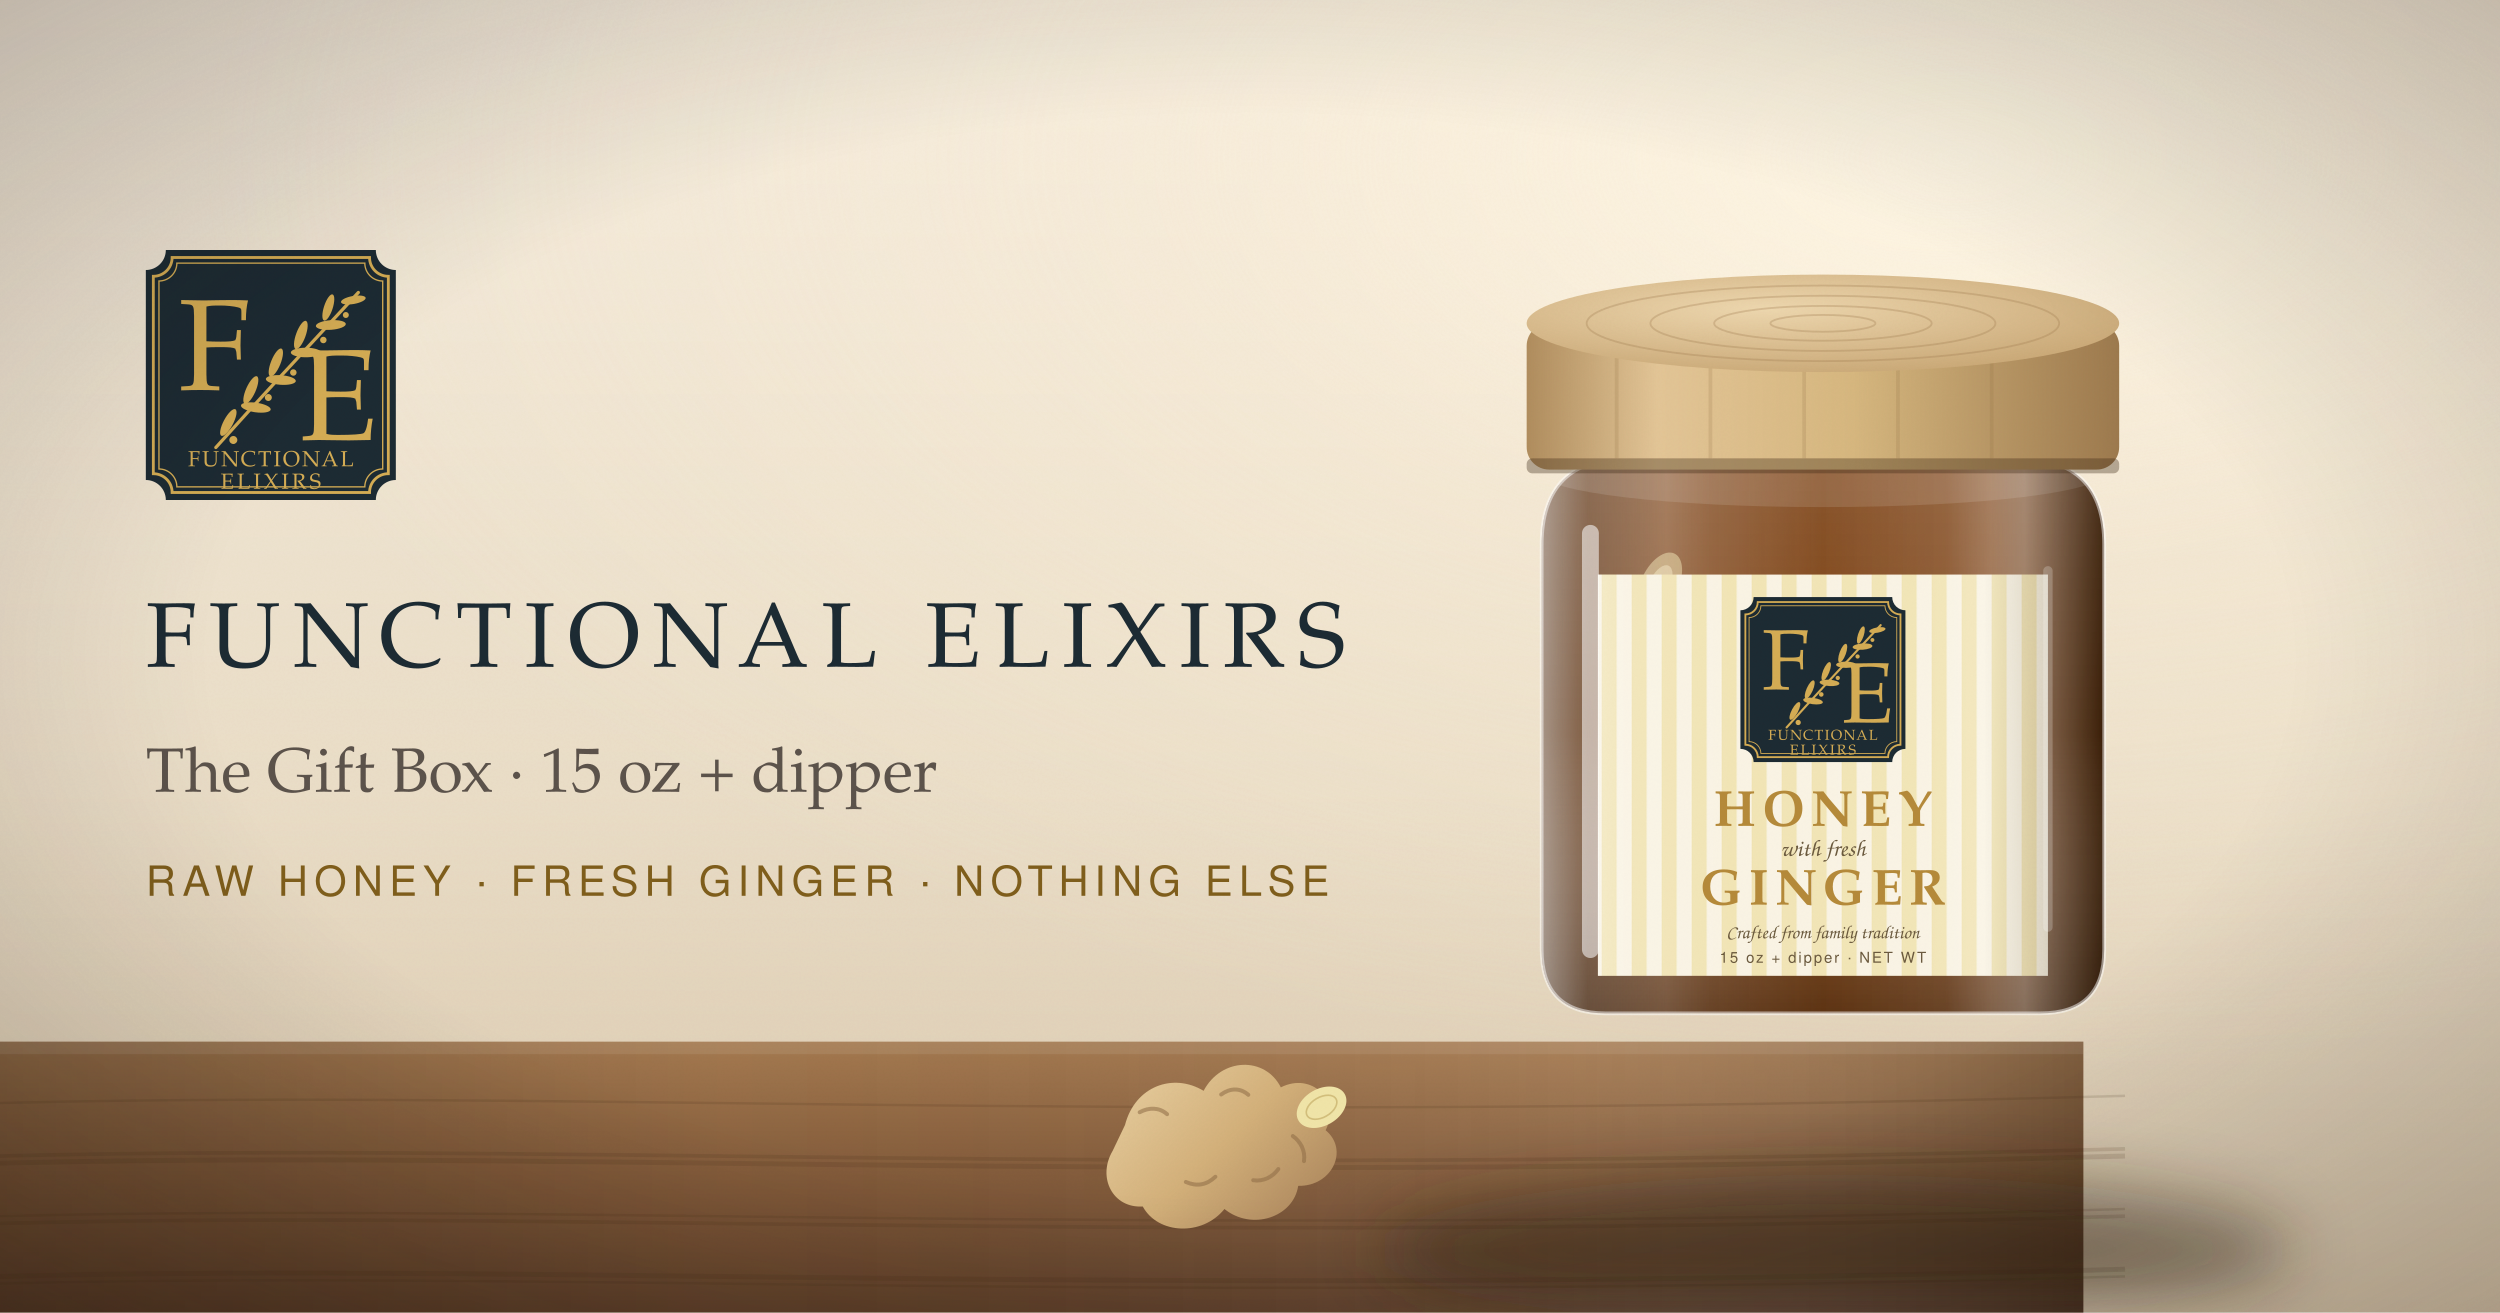
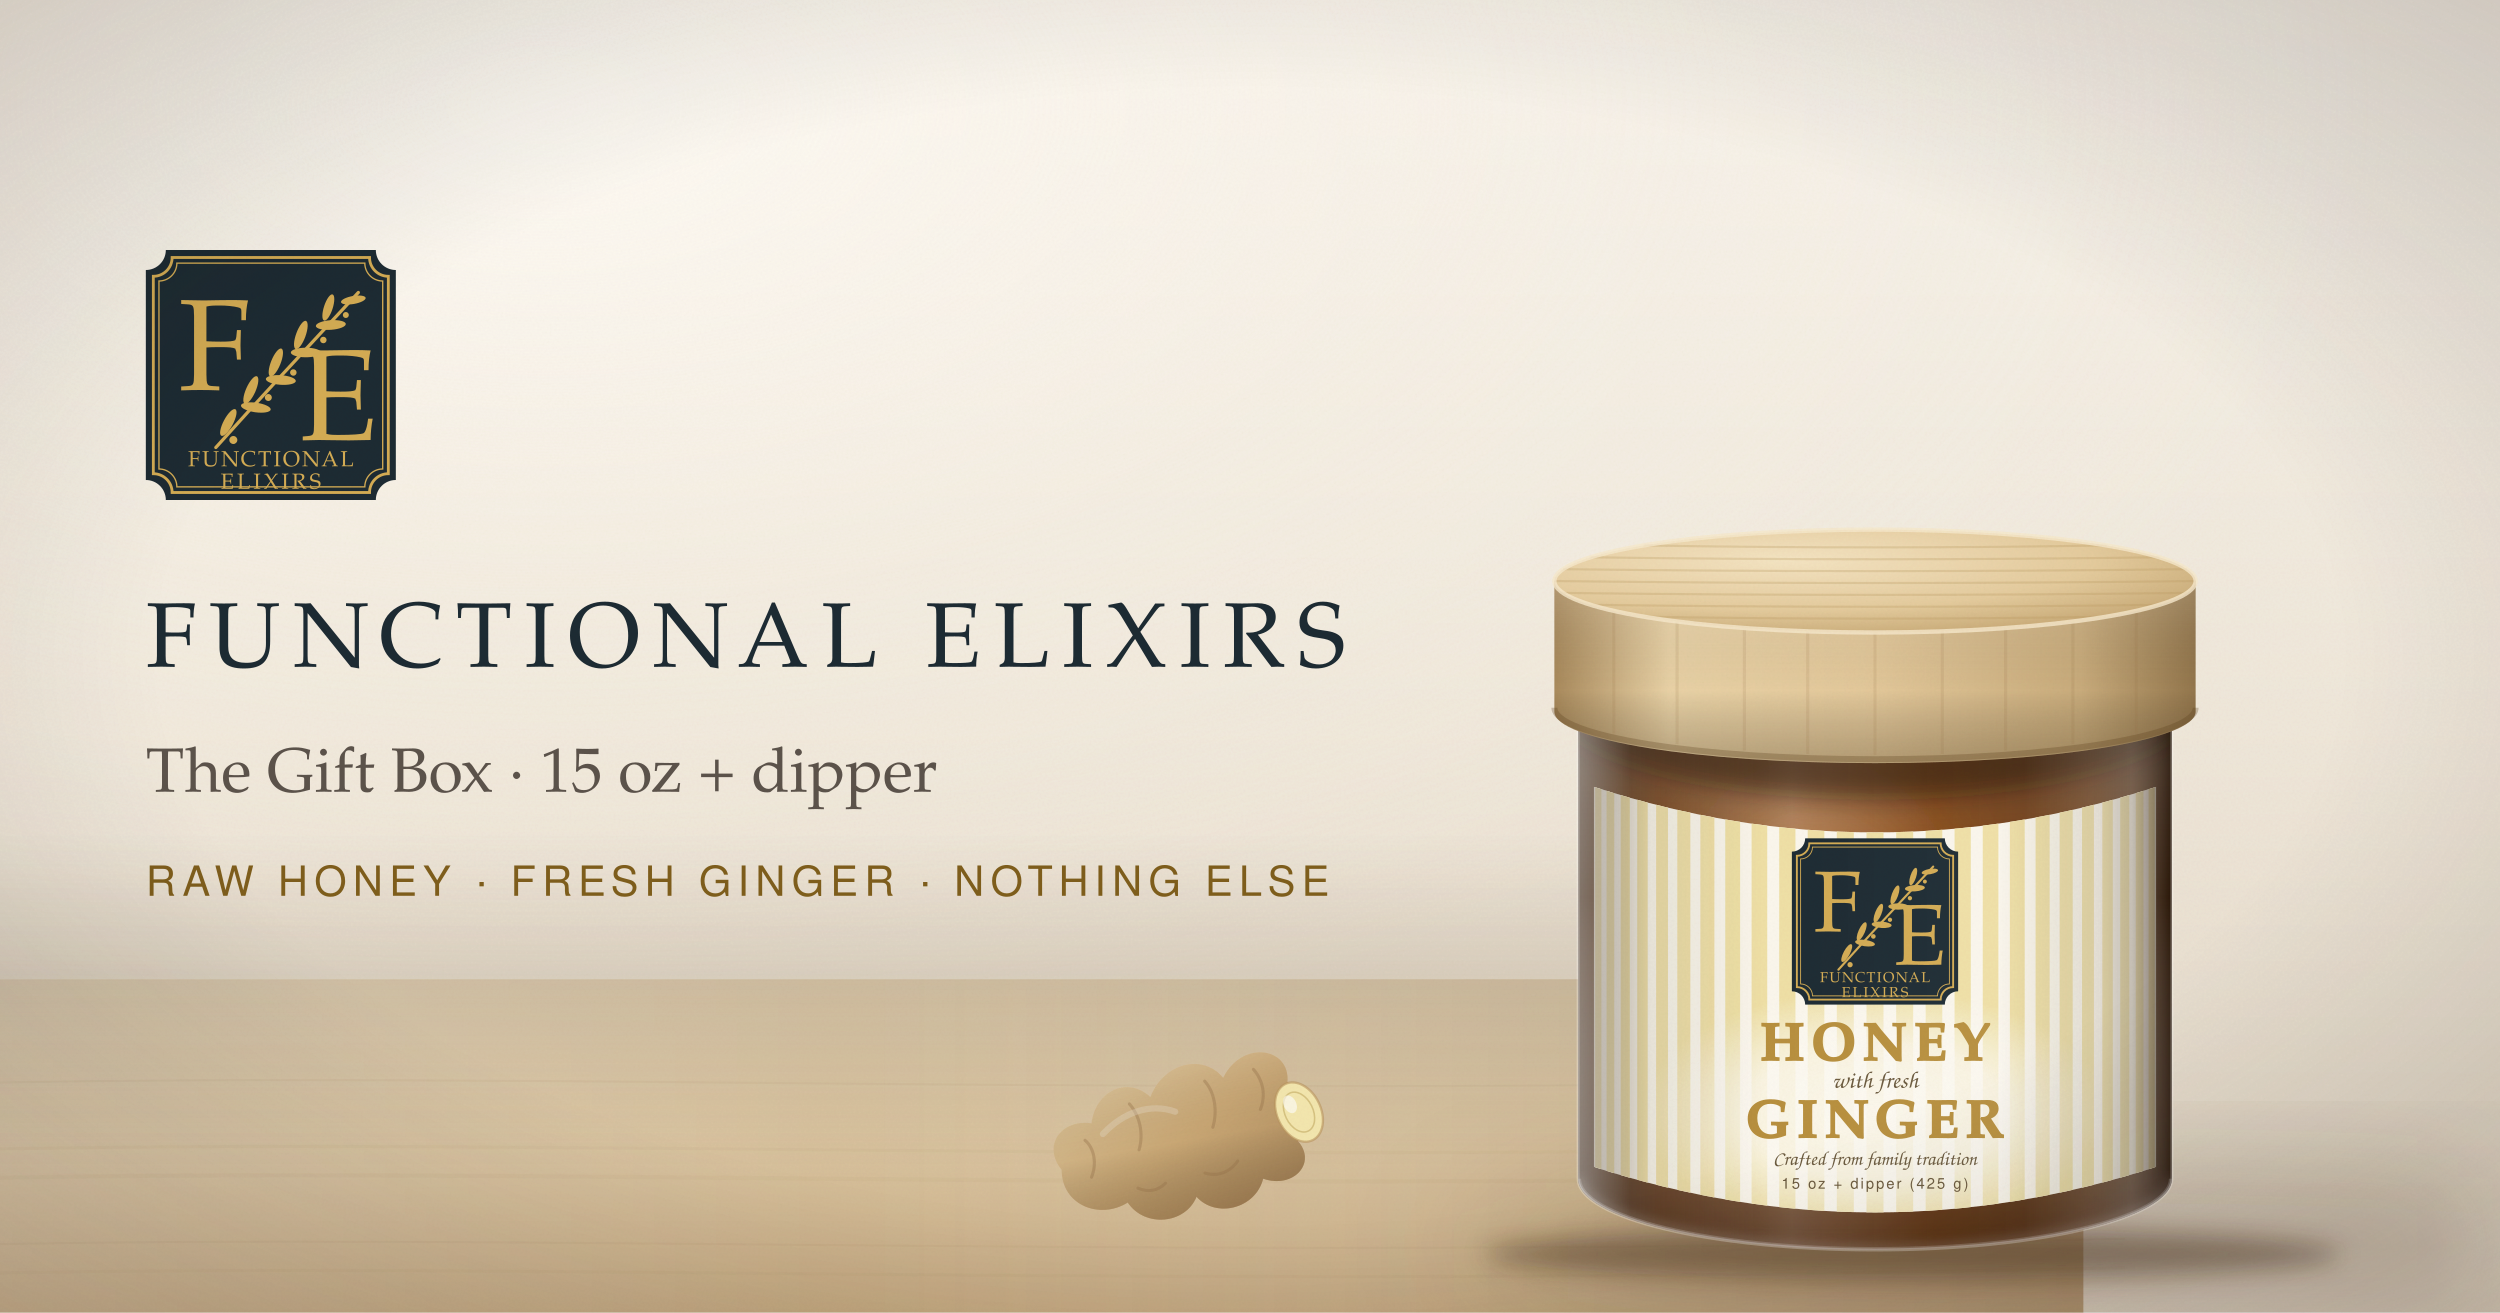
<svg xmlns="http://www.w3.org/2000/svg" viewBox="0 0 1200 630" width="1200" height="630">
  <defs>
    <linearGradient id="og-wall" x1="0" y1="0" x2="0" y2="1">
-       <stop offset="0" stop-color="#F5ECDD" />
-       <stop offset=".6" stop-color="#EADDC7" />
-       <stop offset="1" stop-color="#D8C7AC" />
-     </linearGradient>
-     <radialGradient id="og-window" cx=".78" cy=".12" r=".7">
-       <stop offset="0" stop-color="#FFF7E4" stop-opacity=".95" />
-       <stop offset=".45" stop-color="#FFF3DC" stop-opacity=".35" />
-       <stop offset="1" stop-color="#FFF3DC" stop-opacity="0" />
-     </radialGradient>
-     <linearGradient id="og-wood" x1="0" y1="0" x2="0" y2="1">
-       <stop offset="0" stop-color="#A57A50" />
-       <stop offset=".5" stop-color="#835B3A" />
-       <stop offset="1" stop-color="#5E3F29" />
-     </linearGradient>
-     <linearGradient id="og-woodx" x1="0" y1="0" x2="1" y2="0">
-       <stop offset="0" stop-color="#000" stop-opacity=".18" />
-       <stop offset=".35" stop-color="#000" stop-opacity="0" />
-       <stop offset=".75" stop-color="#fff" stop-opacity=".06" />
-       <stop offset="1" stop-color="#000" stop-opacity=".22" />
-     </linearGradient>
-     <linearGradient id="og-lid" x1="0" y1="0" x2="1" y2="0">
-       <stop offset="0" stop-color="#B08D5E" />
-       <stop offset=".22" stop-color="#E2C596" />
-       <stop offset=".55" stop-color="#D6B77F" />
-       <stop offset="1" stop-color="#9D7A4E" />
-     </linearGradient>
-     <radialGradient id="og-lidtop" cx=".4" cy=".35" r=".8">
-       <stop offset="0" stop-color="#EDD7AE" />
-       <stop offset="1" stop-color="#C5A26F" />
+       <stop offset="0" stop-color="#F7F2EA" />
+       <stop offset=".55" stop-color="#EFE7DA" />
+       <stop offset="1" stop-color="#E2D7C5" />
+     </linearGradient>
+     <radialGradient id="og-light" cx=".22" cy=".08" r=".75">
+       <stop offset="0" stop-color="#FFFCF5" stop-opacity=".9" />
+       <stop offset=".5" stop-color="#FFF9EE" stop-opacity=".25" />
+       <stop offset="1" stop-color="#FFF9EE" stop-opacity="0" />
+     </radialGradient>
+     <linearGradient id="og-table" x1="0" y1="0" x2="0" y2="1">
+       <stop offset="0" stop-color="#E6D5B8" />
+       <stop offset=".45" stop-color="#DBC5A1" />
+       <stop offset="1" stop-color="#C6AA82" />
+     </linearGradient>
+     <linearGradient id="og-tablex" x1="0" y1="0" x2="1" y2="0">
+       <stop offset="0" stop-color="#fff" stop-opacity=".16" />
+       <stop offset=".4" stop-color="#fff" stop-opacity="0" />
+       <stop offset="1" stop-color="#5a3f22" stop-opacity=".14" />
+     </linearGradient>
+     <linearGradient id="og-wallfoot" x1="0" y1="0" x2="0" y2="1">
+       <stop offset="0" stop-color="#5a4020" stop-opacity="0" />
+       <stop offset="1" stop-color="#5a4020" stop-opacity=".12" />
+     </linearGradient>
+     <linearGradient id="og-horizon" x1="0" y1="0" x2="0" y2="1">
+       <stop offset="0" stop-color="#4a3418" stop-opacity=".16" />
+       <stop offset="1" stop-color="#4a3418" stop-opacity="0" />
+     </linearGradient>
+     <linearGradient id="og-lidside" x1="0" y1="0" x2="1" y2="0">
+       <stop offset="0" stop-color="#A98A5C" />
+       <stop offset=".18" stop-color="#E9D2A6" />
+       <stop offset=".5" stop-color="#E3C89A" />
+       <stop offset=".82" stop-color="#C9AC7C" />
+       <stop offset="1" stop-color="#93764C" />
+     </linearGradient>
+     <linearGradient id="og-lidv" x1="0" y1="0" x2="0" y2="1">
+       <stop offset="0" stop-color="#fff" stop-opacity=".14" />
+       <stop offset=".6" stop-color="#000" stop-opacity="0" />
+       <stop offset="1" stop-color="#3a2a12" stop-opacity=".28" />
+     </linearGradient>
+     <radialGradient id="og-lidtop" cx=".36" cy=".3" r=".8">
+       <stop offset="0" stop-color="#F4E4C2" />
+       <stop offset=".6" stop-color="#E4CB9D" />
+       <stop offset="1" stop-color="#C5A672" />
    </radialGradient>
    <linearGradient id="og-honey" x1="0" y1="0" x2="1" y2="0">
-       <stop offset="0" stop-color="#4f280a" />
-       <stop offset=".22" stop-color="#976844" />
-       <stop offset=".5" stop-color="#7A3E0F" />
-       <stop offset=".8" stop-color="#875127" />
-       <stop offset="1" stop-color="#432208" />
+       <stop offset="0" stop-color="#2e1806" />
+       <stop offset=".14" stop-color="#62320c" />
+       <stop offset=".36" stop-color="#a27857" />
+       <stop offset=".6" stop-color="#7A3E0F" />
+       <stop offset=".86" stop-color="#5c2f0b" />
+       <stop offset="1" stop-color="#2b1605" />
    </linearGradient>
    <linearGradient id="og-honeyv" x1="0" y1="0" x2="0" y2="1">
+       <stop offset="0" stop-color="#fff" stop-opacity=".14" />
+       <stop offset=".35" stop-color="#fff" stop-opacity="0" />
+       <stop offset="1" stop-color="#1a0a02" stop-opacity=".45" />
+     </linearGradient>
+     <radialGradient id="og-glow" cx=".5" cy=".5" r=".5">
+       <stop offset="0" stop-color="#E08A32" stop-opacity=".55" />
+       <stop offset="1" stop-color="#E08A32" stop-opacity="0" />
+     </radialGradient>
+     <radialGradient id="og-surface" cx=".38" cy=".4" r=".7">
+       <stop offset="0" stop-color="#ad876a" />
+       <stop offset=".6" stop-color="#7A3E0F" />
+       <stop offset="1" stop-color="#3d1f08" />
+     </radialGradient>
+     <linearGradient id="og-glass" x1="0" y1="0" x2="1" y2="0">
+       <stop offset="0" stop-color="#fff" stop-opacity=".42" />
+       <stop offset=".09" stop-color="#fff" stop-opacity=".1" />
+       <stop offset=".3" stop-color="#fff" stop-opacity="0" />
+       <stop offset=".75" stop-color="#fff" stop-opacity=".04" />
+       <stop offset=".93" stop-color="#fff" stop-opacity=".22" />
+       <stop offset="1" stop-color="#1a0c04" stop-opacity=".35" />
+     </linearGradient>
+     <linearGradient id="og-paper" x1="0" y1="0" x2="1" y2="0">
+       <stop offset="0" stop-color="#2a1a0a" stop-opacity=".42" />
+       <stop offset=".1" stop-color="#2a1a0a" stop-opacity=".1" />
+       <stop offset=".3" stop-color="#2a1a0a" stop-opacity="0" />
+       <stop offset=".72" stop-color="#2a1a0a" stop-opacity="0" />
+       <stop offset=".9" stop-color="#2a1a0a" stop-opacity=".14" />
+       <stop offset="1" stop-color="#2a1a0a" stop-opacity=".46" />
+     </linearGradient>
+     <linearGradient id="og-wood" x1="0" y1="0" x2="1" y2="0">
+       <stop offset="0" stop-color="#A6835A" />
+       <stop offset=".35" stop-color="#E2C592" />
+       <stop offset=".7" stop-color="#D4B47E" />
+       <stop offset="1" stop-color="#9A7749" />
+     </linearGradient>
+     <linearGradient id="og-ceramic" x1="0" y1="0" x2="1" y2="0">
+       <stop offset="0" stop-color="#FFFDF8" />
+       <stop offset=".12" stop-color="#F8F3EA" />
+       <stop offset=".5" stop-color="#F1EADC" />
+       <stop offset=".85" stop-color="#CFC2AC" />
+       <stop offset="1" stop-color="#A89A83" />
+     </linearGradient>
+     <linearGradient id="og-ceramicv" x1="0" y1="0" x2="0" y2="1">
+       <stop offset="0" stop-color="#000" stop-opacity="0" />
+       <stop offset="1" stop-color="#5a4a36" stop-opacity=".22" />
+     </linearGradient>
+     <radialGradient id="og-tea" cx=".42" cy=".4" r=".68">
+       <stop offset="0" stop-color="#EBBD6C" />
+       <stop offset=".6" stop-color="#CD8E3F" />
+       <stop offset=".85" stop-color="#A5672A" />
+       <stop offset="1" stop-color="#6E3F14" />
+     </radialGradient>
+     <linearGradient id="og-gingerv" x1="0" y1="0" x2="0" y2="1">
      <stop offset="0" stop-color="#fff" stop-opacity=".1" />
-       <stop offset=".5" stop-color="#fff" stop-opacity="0" />
-       <stop offset="1" stop-color="#000" stop-opacity=".28" />
-     </linearGradient>
-     <linearGradient id="og-glass" x1="0" y1="0" x2="1" y2="0">
-       <stop offset="0" stop-color="#fff" stop-opacity=".5" />
-       <stop offset=".08" stop-color="#fff" stop-opacity=".16" />
-       <stop offset=".3" stop-color="#fff" stop-opacity="0" />
-       <stop offset=".72" stop-color="#fff" stop-opacity=".06" />
-       <stop offset=".86" stop-color="#fff" stop-opacity=".3" />
-       <stop offset="1" stop-color="#2a1a0a" stop-opacity=".3" />
-     </linearGradient>
-     <pattern id="og-stripe" width="16" height="10" patternUnits="userSpaceOnUse">
-       <rect width="16" height="10" fill="#FAF4E4" />
-       <rect width="8" height="10" fill="#F1E3AE" opacity=".85" />
-     </pattern>
+       <stop offset=".5" stop-color="#000" stop-opacity="0" />
+       <stop offset="1" stop-color="#4a2e14" stop-opacity=".3" />
+     </linearGradient>
+     <linearGradient id="og-rind" x1="0" y1="0" x2="0" y2="1">
+       <stop offset="0" stop-color="#F6DB63" />
+       <stop offset="1" stop-color="#CFA426" />
+     </linearGradient>
    <linearGradient id="og-ginger" x1="0" y1="0" x2="1" y2="1">
-       <stop offset="0" stop-color="#E7CFA0" />
-       <stop offset=".5" stop-color="#D3B07A" />
-       <stop offset="1" stop-color="#A9835A" />
-     </linearGradient>
-     <radialGradient id="og-tea" cx=".5" cy=".4" r=".7">
-       <stop offset="0" stop-color="#E4B25F" />
-       <stop offset=".7" stop-color="#C98A3A" />
-       <stop offset="1" stop-color="#8E5A22" />
-     </radialGradient>
-     <linearGradient id="og-ceramic" x1="0" y1="0" x2="1" y2="0">
-       <stop offset="0" stop-color="#FBF7EE" />
-       <stop offset=".5" stop-color="#F1EADB" />
-       <stop offset="1" stop-color="#CFC3AE" />
-     </linearGradient>
-     <linearGradient id="og-linen" x1="0" y1="0" x2="1" y2="1">
-       <stop offset="0" stop-color="#F7F2E8" />
-       <stop offset="1" stop-color="#E3D9C6" />
-     </linearGradient>
+       <stop offset="0" stop-color="#EBD6AC" />
+       <stop offset=".5" stop-color="#D5B27E" />
+       <stop offset="1" stop-color="#A88459" />
+     </linearGradient>
+     <radialGradient id="og-veil">
+       <stop offset="0" stop-color="#FDFAF2" stop-opacity=".92" />
+       <stop offset=".55" stop-color="#FDFAF2" stop-opacity=".78" />
+       <stop offset="1" stop-color="#FDFAF2" stop-opacity="0" />
+     </radialGradient>
    <radialGradient id="og-lemon" cx=".5" cy=".5" r=".5">
-       <stop offset="0" stop-color="#F9E58A" />
-       <stop offset=".78" stop-color="#F0CF4E" />
-       <stop offset=".82" stop-color="#FCF6D8" />
-       <stop offset=".9" stop-color="#F6E27A" />
+       <stop offset="0" stop-color="#FBEFA6" />
+       <stop offset=".72" stop-color="#F3D65E" />
+       <stop offset=".8" stop-color="#FCF6DA" />
+       <stop offset=".9" stop-color="#F1CF48" />
      <stop offset="1" stop-color="#D9B22E" />
    </radialGradient>
-     <radialGradient id="og-vig" cx=".5" cy=".5" r=".75">
-       <stop offset=".55" stop-color="#000" stop-opacity="0" />
-       <stop offset="1" stop-color="#2a1a10" stop-opacity=".28" />
-     </radialGradient>
-     <filter id="og-soft" x="-40%" y="-40%" width="180%" height="180%">
-       <feGaussianBlur stdDeviation="16" />
-     </filter>
-     <filter id="og-blur" x="-10%" y="-10%" width="120%" height="120%">
-       <feGaussianBlur stdDeviation="7" />
+     <radialGradient id="og-vig" cx=".5" cy=".5" r=".72">
+       <stop offset=".6" stop-color="#000" stop-opacity="0" />
+       <stop offset="1" stop-color="#3a2614" stop-opacity=".2" />
+     </radialGradient>
+     <filter id="og-soft" x="-50%" y="-80%" width="200%" height="260%">
+       <feGaussianBlur stdDeviation="18" />
+     </filter>
+     <filter id="og-softer" x="-50%" y="-80%" width="200%" height="260%">
+       <feGaussianBlur stdDeviation="34" />
+     </filter>
+     <filter id="og-contact" x="-30%" y="-80%" width="160%" height="260%">
+       <feGaussianBlur stdDeviation="6" />
+     </filter>
+     <filter id="og-glowf" x="-30%" y="-30%" width="160%" height="160%">
+       <feGaussianBlur stdDeviation="22" />
+     </filter>
+     <filter id="og-sweep" x="-100%" y="-10%" width="300%" height="120%">
+       <feGaussianBlur stdDeviation="3" />
+     </filter>
+     <filter id="og-steam" x="-50%" y="-50%" width="200%" height="200%">
+       <feGaussianBlur stdDeviation="5" />
    </filter>
    <filter id="og-dof" x="-10%" y="-10%" width="120%" height="120%">
-       <feGaussianBlur stdDeviation="3.2" />
-     </filter>
-     <filter id="og-steam" x="-50%" y="-50%" width="200%" height="200%">
-       <feGaussianBlur stdDeviation="4" />
+       <feGaussianBlur stdDeviation="4.5" />
    </filter>
    <filter id="og-grain">
-       <feTurbulence type="fractalNoise" baseFrequency=".9" numOctaves="2" seed="7" />
-       <feColorMatrix values="0 0 0 0 .5 0 0 0 0 .45 0 0 0 0 .4 0 0 0 .07 0" />
-     </filter>
-     <clipPath id="og-jarclip">
-       <path d="M0 46 Q0 0 46 0 H254 Q300 0 300 46 V262 Q300 296 266 296 H34 Q0 296 0 262 Z" />
+       <feTurbulence type="fractalNoise" baseFrequency=".85" numOctaves="2" seed="11" />
+       <feColorMatrix values="0 0 0 0 .45 0 0 0 0 .4 0 0 0 0 .35 0 0 0 .06 0" />
+     </filter>
+     <clipPath id="og-body">
+       <path d="M-150 10 Q-150 -4 -136 -4 H136 Q150 -4 150 10 V236 A150 36 0 0 1 -150 236 Z" />
+     </clipPath>
+     <clipPath id="og-label">
+       <path d="M-142 38 Q0 84 142 38 V230 Q0 276 -142 230 Z" />
    </clipPath>
  </defs>
  <rect width="1200" height="630" fill="url(#og-wall)" />
-   <rect width="1200" height="630" fill="url(#og-window)" />
-   <rect x="0" y="500" width="1000" height="130" fill="url(#og-wood)" />
-   <rect x="0" y="500" width="1000" height="130" fill="url(#og-woodx)" />
-   <path d="M-20 530 C 250 522, 520 540, 1020 526" fill="none" stroke="#3a2415" stroke-opacity=".14" stroke-width="1.2" />
-   <path d="M-20 555.444 C 250 547.444, 520 565.444, 1020 551.444" fill="none" stroke="#3a2415" stroke-opacity=".14" stroke-width="1.8" />
-   <path d="M-20 558.889 C 250 550.889, 520 568.889, 1020 554.889" fill="none" stroke="#3a2415" stroke-opacity=".14" stroke-width="2.4" />
-   <path d="M-20 584.333 C 250 576.333, 520 594.333, 1020 580.333" fill="none" stroke="#3a2415" stroke-opacity=".14" stroke-width="1.2" />
-   <path d="M-20 587.778 C 250 579.778, 520 597.778, 1020 583.778" fill="none" stroke="#3a2415" stroke-opacity=".14" stroke-width="1.8" />
-   <path d="M-20 613.222 C 250 605.222, 520 623.222, 1020 609.222" fill="none" stroke="#3a2415" stroke-opacity=".14" stroke-width="2.4" />
-   <path d="M-20 616.667 C 250 608.667, 520 626.667, 1020 612.667" fill="none" stroke="#3a2415" stroke-opacity=".14" stroke-width="1.2" />
-   <path d="M-20 642.111 C 250 634.111, 520 652.111, 1020 638.111" fill="none" stroke="#3a2415" stroke-opacity=".14" stroke-width="1.8" />
-   <path d="M-20 645.556 C 250 637.556, 520 655.556, 1020 641.556" fill="none" stroke="#3a2415" stroke-opacity=".14" stroke-width="2.4" />
-   <rect x="0" y="500" width="1000" height="6" fill="#fff" opacity=".08" />
-   <ellipse class="" cx="880" cy="600" rx="220" ry="36" fill="#2a1a0e" opacity="0.45" filter="url(#og-soft)" />
-   <g class="float">
-     <g transform="translate(740 220) scale(0.9)">
-       <g clip-path="url(#og-jarclip)">
-         <rect x="0" y="0" width="300" height="296" fill="url(#og-honey)" />
-         <ellipse cx="247" cy="179" rx="10" ry="5.5" fill="#E9D8A6" opacity=".55" transform="rotate(0 247 179)" />
-         <ellipse cx="247" cy="179" rx="6" ry="3" fill="#F3E7BF" opacity=".5" transform="rotate(0 247 179)" />
-         <ellipse cx="104" cy="240" rx="14" ry="7.7" fill="#E9D8A6" opacity=".55" transform="rotate(37 104 240)" />
-         <ellipse cx="104" cy="240" rx="8.4" ry="4.2" fill="#F3E7BF" opacity=".5" transform="rotate(37 104 240)" />
-         <ellipse cx="201" cy="101" rx="18" ry="9.9" fill="#E9D8A6" opacity=".55" transform="rotate(74 201 101)" />
-         <ellipse cx="201" cy="101" rx="10.8" ry="5.4" fill="#F3E7BF" opacity=".5" transform="rotate(74 201 101)" />
-         <ellipse cx="58" cy="162" rx="10" ry="5.5" fill="#E9D8A6" opacity=".55" transform="rotate(111 58 162)" />
-         <ellipse cx="58" cy="162" rx="6" ry="3" fill="#F3E7BF" opacity=".5" transform="rotate(111 58 162)" />
-         <ellipse cx="155" cy="223" rx="14" ry="7.7" fill="#E9D8A6" opacity=".55" transform="rotate(148 155 223)" />
-         <ellipse cx="155" cy="223" rx="8.4" ry="4.2" fill="#F3E7BF" opacity=".5" transform="rotate(148 155 223)" />
-         <ellipse cx="252" cy="84" rx="18" ry="9.9" fill="#E9D8A6" opacity=".55" transform="rotate(5 252 84)" />
-         <ellipse cx="252" cy="84" rx="10.8" ry="5.4" fill="#F3E7BF" opacity=".5" transform="rotate(5 252 84)" />
-         <ellipse cx="109" cy="145" rx="10" ry="5.5" fill="#E9D8A6" opacity=".55" transform="rotate(42 109 145)" />
-         <ellipse cx="109" cy="145" rx="6" ry="3" fill="#F3E7BF" opacity=".5" transform="rotate(42 109 145)" />
-         <ellipse cx="206" cy="206" rx="14" ry="7.7" fill="#E9D8A6" opacity=".55" transform="rotate(79 206 206)" />
-         <ellipse cx="206" cy="206" rx="8.4" ry="4.2" fill="#F3E7BF" opacity=".5" transform="rotate(79 206 206)" />
-         <ellipse cx="63" cy="67" rx="18" ry="9.9" fill="#E9D8A6" opacity=".55" transform="rotate(116 63 67)" />
-         <ellipse cx="63" cy="67" rx="10.8" ry="5.4" fill="#F3E7BF" opacity=".5" transform="rotate(116 63 67)" />
-         <rect x="0" y="0" width="300" height="296" fill="url(#og-honeyv)" />
-         <ellipse cx="150" cy="8" rx="150" ry="18" fill="#fff" opacity=".12" />
-       </g>
-       <path d="M0 46 Q0 0 46 0 H254 Q300 0 300 46 V262 Q300 296 266 296 H34 Q0 296 0 262 Z" fill="url(#og-glass)" />
-       <path d="M0 46 Q0 0 46 0 H254 Q300 0 300 46 V262 Q300 296 266 296 H34 Q0 296 0 262 Z" fill="none" stroke="#fff" stroke-opacity=".5" stroke-width="2" />
-       <g>
-         <rect x="30" y="62" width="240" height="214" fill="url(#og-stripe)" />
-         <rect x="30" y="62" width="240" height="214" fill="url(#og-glass)" opacity=".5" />
-         <svg x="106" y="74" viewBox="0 0 200 200" width="88" height="88" role="img" aria-labelledby="og-lm-t" class="fe-mark">
-           <path d="M16 0H184A16 16 0 0 0 200 16V184A16 16 0 0 0 184 200H16A16 16 0 0 0 0 184V16A16 16 0 0 0 16 0Z" fill="#1D2B33" />
-           <path d="M16 0H184A16 16 0 0 0 200 16V184A16 16 0 0 0 184 200H16A16 16 0 0 0 0 184V16A16 16 0 0 0 16 0Z" fill="none" stroke="#D4AC54" stroke-width="2.4" transform="translate(100 100) scale(.94) translate(-100 -100)" />
-           <path d="M16 0H184A16 16 0 0 0 200 16V184A16 16 0 0 0 184 200H16A16 16 0 0 0 0 184V16A16 16 0 0 0 16 0Z" fill="none" stroke="#D4AC54" stroke-width="1.2" transform="translate(100 100) scale(.895) translate(-100 -100)" />
-           <text x="26" y="112" font-family="Iowan Old Style, Palatino Linotype, Palatino, Georgia, serif" font-size="104" fill="#D4AC54">F</text>
-           <text x="122" y="152" font-family="Iowan Old Style, Palatino Linotype, Palatino, Georgia, serif" font-size="104" fill="#D4AC54">E</text>
-           <g>
-             <path d="M56 158 C 90 120, 120 88, 170 34" fill="none" stroke="#D4AC54" stroke-width="2.6" stroke-linecap="round" />
-             <ellipse cx="66" cy="138" rx="12" ry="3.84" transform="rotate(-62 66 138)" fill="#D4AC54" />
-             <ellipse cx="88" cy="126" rx="12" ry="3.84" transform="rotate(8 88 126)" fill="#D4AC54" />
-             <ellipse cx="84" cy="112" rx="12" ry="3.84" transform="rotate(-66 84 112)" fill="#D4AC54" />
-             <ellipse cx="108" cy="104" rx="12" ry="3.84" transform="rotate(4 108 104)" fill="#D4AC54" />
-             <ellipse cx="104" cy="90" rx="12" ry="3.84" transform="rotate(-68 104 90)" fill="#D4AC54" />
-             <ellipse cx="128" cy="82" rx="12" ry="3.84" transform="rotate(0 128 82)" fill="#D4AC54" />
-             <ellipse cx="124" cy="68" rx="12" ry="3.84" transform="rotate(-70 124 68)" fill="#D4AC54" />
-             <ellipse cx="148" cy="60" rx="12" ry="3.84" transform="rotate(-4 148 60)" fill="#D4AC54" />
-             <ellipse cx="146" cy="46" rx="11" ry="3.52" transform="rotate(-72 146 46)" fill="#D4AC54" />
-             <ellipse cx="166" cy="40" rx="10" ry="3.2" transform="rotate(-10 166 40)" fill="#D4AC54" />
-             <circle cx="70" cy="152" r="3.2" fill="#D4AC54" />
-             <circle cx="98" cy="118" r="2.8" fill="#D4AC54" />
-             <circle cx="118" cy="98" r="2.6" fill="#D4AC54" />
-             <circle cx="142" cy="72" r="2.6" fill="#D4AC54" />
-             <circle cx="160" cy="52" r="2.4" fill="#D4AC54" />
-           </g>
-           <text x="100" y="173" text-anchor="middle" font-family="Iowan Old Style, Palatino Linotype, Palatino, Georgia, serif" font-size="17.5" letter-spacing="1.6" fill="#D4AC54">FUNCTIONAL</text>
-           <text x="100" y="191" text-anchor="middle" font-family="Iowan Old Style, Palatino Linotype, Palatino, Georgia, serif" font-size="17.5" letter-spacing="2.4" fill="#D4AC54">ELIXIRS</text>
-         </svg>
-         <text x="150" y="196" text-anchor="middle" font-family="Iowan Old Style, Palatino Linotype, Palatino, Georgia, serif" font-size="27" letter-spacing="3.5" fill="#B58A3A" font-weight="600">HONEY</text>
-         <text x="150" y="212" text-anchor="middle" font-family="Snell Roundhand, Brush Script MT, Segoe Script, cursive" font-size="12.5" fill="#6B5A3E" font-style="italic">with fresh</text>
-         <text x="150" y="238" text-anchor="middle" font-family="Iowan Old Style, Palatino Linotype, Palatino, Georgia, serif" font-size="27" letter-spacing="3.5" fill="#B58A3A" font-weight="600">GINGER</text>
-         <text x="150" y="256" text-anchor="middle" font-family="Snell Roundhand, Brush Script MT, Segoe Script, cursive" font-size="10" fill="#6B5A3E" font-style="italic">Crafted from family tradition</text>
-         <text x="150" y="269" text-anchor="middle" font-family="-apple-system, Segoe UI, Helvetica, Arial, sans-serif" font-size="8" letter-spacing="1" fill="#6B5A3E">15 oz + dipper · NET WT</text>
-       </g>
-       <path class="glass-sweep" d="M26 40 L 26 262" stroke="#fff" stroke-opacity=".55" stroke-width="9" stroke-linecap="round" />
-       <path d="M270 60 L 270 250" stroke="#fff" stroke-opacity=".22" stroke-width="5" stroke-linecap="round" />
-       <g>
-         <rect x="-8" y="-72" width="316" height="78" rx="12" fill="url(#og-lid)" />
-         <path d="M40 -66 v 66" stroke="#8F6D42" stroke-opacity=".18" stroke-width="2" />
-         <path d="M90 -66 v 66" stroke="#8F6D42" stroke-opacity=".18" stroke-width="2" />
-         <path d="M140 -66 v 66" stroke="#8F6D42" stroke-opacity=".18" stroke-width="2" />
-         <path d="M190 -66 v 66" stroke="#8F6D42" stroke-opacity=".18" stroke-width="2" />
-         <path d="M240 -66 v 66" stroke="#8F6D42" stroke-opacity=".18" stroke-width="2" />
-         <ellipse cx="150" cy="-72" rx="158" ry="26" fill="url(#og-lidtop)" />
-         <ellipse cx="150" cy="-72" rx="126" ry="20.16" fill="none" stroke="#9D7A4E" stroke-opacity=".3" />
-         <ellipse cx="150" cy="-72" rx="92" ry="14.72" fill="none" stroke="#9D7A4E" stroke-opacity=".3" />
-         <ellipse cx="150" cy="-72" rx="58" ry="9.28" fill="none" stroke="#9D7A4E" stroke-opacity=".3" />
-         <ellipse cx="150" cy="-72" rx="28" ry="4.48" fill="none" stroke="#9D7A4E" stroke-opacity=".3" />
-         <rect x="-8" y="0" width="316" height="8" rx="3" fill="#3a2410" opacity=".35" />
-       </g>
+   <rect width="1200" height="630" fill="url(#og-light)" />
+   <rect x="0" y="400" width="1000" height="70" fill="url(#og-wallfoot)" />
+   <rect x="0" y="470" width="1000" height="160" fill="url(#og-table)" />
+   <rect x="0" y="470" width="1000" height="160" fill="url(#og-tablex)" />
+   <path d="M-20 520 C 260 514, 560 528, 1020 517" fill="none" stroke="#8a6a44" stroke-opacity=".06" stroke-width="1" />
+   <path d="M-20 551.857 C 260 545.857, 560 559.857, 1020 548.857" fill="none" stroke="#8a6a44" stroke-opacity=".04" stroke-width="1.5" />
+   <path d="M-20 565.714 C 260 559.714, 560 573.714, 1020 562.714" fill="none" stroke="#8a6a44" stroke-opacity=".04" stroke-width="2" />
+   <path d="M-20 597.571 C 260 591.571, 560 605.571, 1020 594.571" fill="none" stroke="#8a6a44" stroke-opacity=".06" stroke-width="1" />
+   <path d="M-20 611.429 C 260 605.429, 560 619.429, 1020 608.429" fill="none" stroke="#8a6a44" stroke-opacity=".04" stroke-width="1.5" />
+   <path d="M-20 643.286 C 260 637.286, 560 651.286, 1020 640.286" fill="none" stroke="#8a6a44" stroke-opacity=".04" stroke-width="2" />
+   <path d="M-20 657.143 C 260 651.143, 560 665.143, 1020 654.143" fill="none" stroke="#8a6a44" stroke-opacity=".06" stroke-width="1" />
+   <rect x="0" y="470" width="1000" height="90" fill="url(#og-horizon)" />
+   <ellipse class="" cx="1019.7" cy="608" rx="313.5" ry="30.4" fill="#3a2410" opacity="0.32" filter="url(#og-softer)" />
+   <ellipse class="" cx="918" cy="602" rx="205.2" ry="12.35" fill="#3a2410" opacity="0.42" filter="url(#og-contact)" />
+   <g class="float" transform="translate(900 341.6) scale(0.95)">
+     <g clip-path="url(#og-body)">
+       <rect x="-150" y="-4" width="300" height="280" fill="url(#og-honey)" />
+       <ellipse cx="-30" cy="130" rx="90" ry="120" fill="url(#og-glow)" filter="url(#og-glowf)" />
+       <rect x="-150" y="-4" width="300" height="280" fill="url(#og-honeyv)" />
+       <ellipse cx="0" cy="0" rx="160" ry="44" fill="#1a0a02" opacity=".55" filter="url(#og-contact)" />
+       <path d="M-150 236 A150 36 0 0 0 150 236" fill="none" stroke="#fff" stroke-opacity=".2" stroke-width="5" filter="url(#og-sweep)" />
+     </g>
+     <g clip-path="url(#og-label)">
+       <path d="M-142 38 Q0 84 142 38 V230 Q0 276 -142 230 Z" fill="#FBF7EC" />
+       <path d="M-147.8 30V280" stroke="#EFE0A6" stroke-width="1.5" />
+       <path d="M-144.5 30V280" stroke="#EFE0A6" stroke-width="2.3" />
+       <path d="M-139.8 30V280" stroke="#EFE0A6" stroke-width="3.1" />
+       <path d="M-133.7 30V280" stroke="#EFE0A6" stroke-width="3.9" />
+       <path d="M-126.2 30V280" stroke="#EFE0A6" stroke-width="4.6" />
+       <path d="M-117.5 30V280" stroke="#EFE0A6" stroke-width="5.3" />
+       <path d="M-107.6 30V280" stroke="#EFE0A6" stroke-width="6" />
+       <path d="M-96.6 30V280" stroke="#EFE0A6" stroke-width="6.6" />
+       <path d="M-84.7 30V280" stroke="#EFE0A6" stroke-width="7.1" />
+       <path d="M-71.9 30V280" stroke="#EFE0A6" stroke-width="7.5" />
+       <path d="M-58.4 30V280" stroke="#EFE0A6" stroke-width="7.9" />
+       <path d="M-44.3 30V280" stroke="#EFE0A6" stroke-width="8.2" />
+       <path d="M-29.8 30V280" stroke="#EFE0A6" stroke-width="8.4" />
+       <path d="M-15 30V280" stroke="#EFE0A6" stroke-width="8.6" />
+       <path d="M0 30V280" stroke="#EFE0A6" stroke-width="8.6" />
+       <path d="M15 30V280" stroke="#EFE0A6" stroke-width="8.6" />
+       <path d="M29.8 30V280" stroke="#EFE0A6" stroke-width="8.4" />
+       <path d="M44.3 30V280" stroke="#EFE0A6" stroke-width="8.2" />
+       <path d="M58.4 30V280" stroke="#EFE0A6" stroke-width="7.9" />
+       <path d="M71.9 30V280" stroke="#EFE0A6" stroke-width="7.5" />
+       <path d="M84.7 30V280" stroke="#EFE0A6" stroke-width="7.1" />
+       <path d="M96.6 30V280" stroke="#EFE0A6" stroke-width="6.6" />
+       <path d="M107.6 30V280" stroke="#EFE0A6" stroke-width="6" />
+       <path d="M117.5 30V280" stroke="#EFE0A6" stroke-width="5.3" />
+       <path d="M126.2 30V280" stroke="#EFE0A6" stroke-width="4.6" />
+       <path d="M133.7 30V280" stroke="#EFE0A6" stroke-width="3.9" />
+       <path d="M139.8 30V280" stroke="#EFE0A6" stroke-width="3.1" />
+       <path d="M144.5 30V280" stroke="#EFE0A6" stroke-width="2.3" />
+       <path d="M147.8 30V280" stroke="#EFE0A6" stroke-width="1.5" />
+       <ellipse cx="0" cy="202" rx="118" ry="62" fill="url(#og-veil)" />
+       <svg x="-42" y="64" viewBox="0 0 200 200" width="84" height="84" role="img" aria-labelledby="og-lm-t" class="fe-mark">
+         <path d="M16 0H184A16 16 0 0 0 200 16V184A16 16 0 0 0 184 200H16A16 16 0 0 0 0 184V16A16 16 0 0 0 16 0Z" fill="#1D2B33" />
+         <path d="M16 0H184A16 16 0 0 0 200 16V184A16 16 0 0 0 184 200H16A16 16 0 0 0 0 184V16A16 16 0 0 0 16 0Z" fill="none" stroke="#D4AC54" stroke-width="2.4" transform="translate(100 100) scale(.94) translate(-100 -100)" />
+         <path d="M16 0H184A16 16 0 0 0 200 16V184A16 16 0 0 0 184 200H16A16 16 0 0 0 0 184V16A16 16 0 0 0 16 0Z" fill="none" stroke="#D4AC54" stroke-width="1.2" transform="translate(100 100) scale(.895) translate(-100 -100)" />
+         <text x="26" y="112" font-family="Iowan Old Style, Palatino Linotype, Palatino, Georgia, serif" font-size="104" fill="#D4AC54">F</text>
+         <text x="122" y="152" font-family="Iowan Old Style, Palatino Linotype, Palatino, Georgia, serif" font-size="104" fill="#D4AC54">E</text>
+         <g>
+           <path d="M56 158 C 90 120, 120 88, 170 34" fill="none" stroke="#D4AC54" stroke-width="2.6" stroke-linecap="round" />
+           <ellipse cx="66" cy="138" rx="12" ry="3.84" transform="rotate(-62 66 138)" fill="#D4AC54" />
+           <ellipse cx="88" cy="126" rx="12" ry="3.84" transform="rotate(8 88 126)" fill="#D4AC54" />
+           <ellipse cx="84" cy="112" rx="12" ry="3.84" transform="rotate(-66 84 112)" fill="#D4AC54" />
+           <ellipse cx="108" cy="104" rx="12" ry="3.84" transform="rotate(4 108 104)" fill="#D4AC54" />
+           <ellipse cx="104" cy="90" rx="12" ry="3.84" transform="rotate(-68 104 90)" fill="#D4AC54" />
+           <ellipse cx="128" cy="82" rx="12" ry="3.84" transform="rotate(0 128 82)" fill="#D4AC54" />
+           <ellipse cx="124" cy="68" rx="12" ry="3.84" transform="rotate(-70 124 68)" fill="#D4AC54" />
+           <ellipse cx="148" cy="60" rx="12" ry="3.84" transform="rotate(-4 148 60)" fill="#D4AC54" />
+           <ellipse cx="146" cy="46" rx="11" ry="3.52" transform="rotate(-72 146 46)" fill="#D4AC54" />
+           <ellipse cx="166" cy="40" rx="10" ry="3.2" transform="rotate(-10 166 40)" fill="#D4AC54" />
+           <circle cx="70" cy="152" r="3.2" fill="#D4AC54" />
+           <circle cx="98" cy="118" r="2.8" fill="#D4AC54" />
+           <circle cx="118" cy="98" r="2.6" fill="#D4AC54" />
+           <circle cx="142" cy="72" r="2.6" fill="#D4AC54" />
+           <circle cx="160" cy="52" r="2.4" fill="#D4AC54" />
+         </g>
+         <text x="100" y="173" text-anchor="middle" font-family="Iowan Old Style, Palatino Linotype, Palatino, Georgia, serif" font-size="17.5" letter-spacing="1.6" fill="#D4AC54">FUNCTIONAL</text>
+         <text x="100" y="191" text-anchor="middle" font-family="Iowan Old Style, Palatino Linotype, Palatino, Georgia, serif" font-size="17.5" letter-spacing="2.4" fill="#D4AC54">ELIXIRS</text>
+       </svg>
+       <text x="0" y="176" text-anchor="middle" font-family="Iowan Old Style, Palatino Linotype, Palatino, Georgia, serif" font-size="27" letter-spacing="3.4" fill="#B8903E" font-weight="700" stroke="#B8903E" stroke-width=".8">HONEY</text>
+       <text x="0" y="190" text-anchor="middle" font-family="Snell Roundhand, Brush Script MT, Segoe Script, cursive" font-size="12" fill="#6B5A3E" font-style="italic">with fresh</text>
+       <text x="0" y="215" text-anchor="middle" font-family="Iowan Old Style, Palatino Linotype, Palatino, Georgia, serif" font-size="27" letter-spacing="3.4" fill="#B8903E" font-weight="700" stroke="#B8903E" stroke-width=".8">GINGER</text>
+       <text x="0" y="229" text-anchor="middle" font-family="Snell Roundhand, Brush Script MT, Segoe Script, cursive" font-size="10" fill="#6B5A3E" font-style="italic">Crafted from family tradition</text>
+       <text x="0" y="241" text-anchor="middle" font-family="-apple-system, Segoe UI, Helvetica, Arial, sans-serif" font-size="7.5" letter-spacing="1" fill="#6B5A3E">15 oz + dipper (425 g)</text>
+       <path d="M-142 38 Q0 84 142 38 V230 Q0 276 -142 230 Z" fill="url(#og-paper)" />
+     </g>
+     <path d="M-150 10 Q-150 -4 -136 -4 H136 Q150 -4 150 10 V236 A150 36 0 0 1 -150 236 Z" fill="url(#og-glass)" />
+     <g clip-path="url(#og-body)">
+       <path class="glass-sweep" d="M-120 22 V246" stroke="#fff" stroke-opacity=".5" stroke-width="13" stroke-linecap="round" filter="url(#og-sweep)" />
+       <path d="M134 60 V232" stroke="#fff" stroke-opacity=".16" stroke-width="5" stroke-linecap="round" filter="url(#og-sweep)" />
+       <path d="M-150 236 A150 36 0 0 0 150 236" fill="none" stroke="#fff" stroke-opacity=".18" stroke-width="3" />
+     </g>
+     <path d="M-150 10 Q-150 -4 -136 -4 H136 Q150 -4 150 10 V236 A150 36 0 0 1 -150 236 Z" fill="none" stroke="#fff" stroke-opacity=".28" stroke-width="1.5" />
+     <g>
+       <path d="M-162 -66 V0 A162 26 0 0 0 162 0 V-66 Z" fill="url(#og-lidside)" />
+       <path d="M-162 -66 V0 A162 26 0 0 0 162 0 V-66 Z" fill="url(#og-lidv)" />
+       <path d="M-132 -58V11.1" stroke="#8F6D42" stroke-opacity=".14" stroke-width="1.6" />
+       <path d="M-100 -58V16.5" stroke="#8F6D42" stroke-opacity=".14" stroke-width="1.6" />
+       <path d="M-66 -58V19.7" stroke="#8F6D42" stroke-opacity=".14" stroke-width="1.6" />
+       <path d="M-34 -58V21.4" stroke="#8F6D42" stroke-opacity=".14" stroke-width="1.6" />
+       <path d="M0 -58V22" stroke="#8F6D42" stroke-opacity=".14" stroke-width="1.6" />
+       <path d="M34 -58V21.4" stroke="#8F6D42" stroke-opacity=".14" stroke-width="1.6" />
+       <path d="M66 -58V19.7" stroke="#8F6D42" stroke-opacity=".14" stroke-width="1.6" />
+       <path d="M100 -58V16.5" stroke="#8F6D42" stroke-opacity=".14" stroke-width="1.6" />
+       <path d="M132 -58V11.1" stroke="#8F6D42" stroke-opacity=".14" stroke-width="1.6" />
+       <ellipse cx="0" cy="-66" rx="162" ry="26" fill="url(#og-lidtop)" />
+       <path d="M-116.9 -84 Q0 -82 116.9 -84" fill="none" stroke="#B8975F" stroke-opacity=".28" stroke-width="1.1" />
+       <path d="M-143.7 -78 Q0 -76 143.7 -78" fill="none" stroke="#B8975F" stroke-opacity=".28" stroke-width="1.1" />
+       <path d="M-157.6 -72 Q0 -70 157.6 -72" fill="none" stroke="#B8975F" stroke-opacity=".28" stroke-width="1.1" />
+       <path d="M-162 -66 Q0 -64 162 -66" fill="none" stroke="#B8975F" stroke-opacity=".28" stroke-width="1.1" />
+       <path d="M-157.6 -60 Q0 -58 157.6 -60" fill="none" stroke="#B8975F" stroke-opacity=".28" stroke-width="1.1" />
+       <path d="M-143.7 -54 Q0 -52 143.7 -54" fill="none" stroke="#B8975F" stroke-opacity=".28" stroke-width="1.1" />
+       <path d="M-116.9 -48 Q0 -46 116.9 -48" fill="none" stroke="#B8975F" stroke-opacity=".28" stroke-width="1.1" />
+       <ellipse cx="0" cy="-66" rx="162" ry="26" fill="none" stroke="#F6E8CB" stroke-opacity=".8" stroke-width="2.2" />
+       <path d="M-162 -2 A162 26 0 0 0 162 -2" fill="none" stroke="#5a3d1c" stroke-opacity=".28" stroke-width="3" />
    </g>
  </g>
-   <g transform="translate(540 540) rotate(-10) scale(0.8)">
-     <path d="M0 0 c 10 -22 34 -26 50 -12 c 14 -18 40 -14 46 6 c 20 -6 34 14 22 30 c 12 14 -2 34 -22 30 c -6 18 -32 22 -46 6 c -16 14 -42 8 -48 -10 c -18 -2 -24 -22 -12 -36 Z" fill="url(#og-ginger)" />
-     <path d="M10 -6 c 6 -2 12 -1 16 4 M60 -8 c 6 -3 12 -2 16 3 M98 24 c 4 4 6 10 4 16 M30 40 c 6 4 12 4 18 0 M70 46 c 6 2 12 0 16 -4" fill="none" stroke="#8F6B45" stroke-opacity=".55" stroke-width="2.4" stroke-linecap="round" />
-     <ellipse cx="118" cy="10" rx="16" ry="11" fill="#F0E4A8" transform="rotate(-20 118 10)" />
-     <ellipse cx="118" cy="10" rx="10" ry="6" fill="none" stroke="#C7B06A" stroke-opacity=".7" transform="rotate(-20 118 10)" />
+   <g transform="translate(560 545) rotate(-10) scale(0.75)">
+     <path d="M-70 10 C-80 -8 -64 -22 -46 -16 C-40 -36 -18 -42 -6 -26 C6 -46 32 -48 42 -30 C58 -52 88 -42 82 -20 C96 -10 98 10 82 18 C92 34 74 48 56 38 C48 56 22 58 12 42 C2 58 -24 56 -32 38 C-52 46 -74 32 -70 10 Z" fill="url(#og-ginger)" />
+     <path d="M-70 10 C-80 -8 -64 -22 -46 -16 C-40 -36 -18 -42 -6 -26 C6 -46 32 -48 42 -30 C58 -52 88 -42 82 -20 C96 -10 98 10 82 18 C92 34 74 48 56 38 C48 56 22 58 12 42 C2 58 -24 56 -32 38 C-52 46 -74 32 -70 10 Z" fill="url(#og-gingerv)" />
+     <path d="M-52 -6 c 5 6 5 16 0 24 M-20 -24 c 5 8 6 20 1 30 M30 -30 c 5 8 5 20 0 30 M62 -32 c 5 8 5 18 0 26 M42 24 c -6 6 -14 8 -22 4 M-6 30 c -6 4 -12 4 -18 0" fill="none" stroke="#8F6B45" stroke-opacity=".38" stroke-width="2" stroke-linecap="round" />
+     <path d="M-40 -8 C-24 -20 -6 -22 8 -14" fill="none" stroke="#fff" stroke-opacity=".3" stroke-width="4" stroke-linecap="round" />
+     <path d="M-70 10 C-80 -8 -64 -22 -46 -16 C-40 -36 -18 -42 -6 -26 C6 -46 32 -48 42 -30 C58 -52 88 -42 82 -20 C96 -10 98 10 82 18 C92 34 74 48 56 38 C48 56 22 58 12 42 C2 58 -24 56 -32 38 C-52 46 -74 32 -70 10 Z" fill="#A8875A" opacity=".26" />
+     <g transform="translate(86 0) rotate(-16)">
+       <ellipse cx="0" cy="0" rx="14" ry="20" fill="#F3E6AE" />
+       <ellipse cx="0" cy="0" rx="9" ry="13.5" fill="none" stroke="#CBB46E" stroke-opacity=".7" />
+       <ellipse cx="0" cy="0" rx="14" ry="20" fill="none" stroke="#B9955E" stroke-opacity=".6" stroke-width="1.5" />
+       <ellipse class="glint" cx="-3" cy="-7" rx="4" ry="6" fill="#fff" opacity=".6" />
+     </g>
  </g>
  <g transform="translate(70 120)">
    <svg viewBox="0 0 200 200" width="120" height="120" role="img" aria-labelledby="og-lm-t" class="fe-mark">
      <path d="M16 0H184A16 16 0 0 0 200 16V184A16 16 0 0 0 184 200H16A16 16 0 0 0 0 184V16A16 16 0 0 0 16 0Z" fill="#1D2B33" />
      <path d="M16 0H184A16 16 0 0 0 200 16V184A16 16 0 0 0 184 200H16A16 16 0 0 0 0 184V16A16 16 0 0 0 16 0Z" fill="none" stroke="#D4AC54" stroke-width="2.4" transform="translate(100 100) scale(.94) translate(-100 -100)" />
      <path d="M16 0H184A16 16 0 0 0 200 16V184A16 16 0 0 0 184 200H16A16 16 0 0 0 0 184V16A16 16 0 0 0 16 0Z" fill="none" stroke="#D4AC54" stroke-width="1.2" transform="translate(100 100) scale(.895) translate(-100 -100)" />
      <text x="26" y="112" font-family="Iowan Old Style, Palatino Linotype, Palatino, Georgia, serif" font-size="104" fill="#D4AC54">F</text>
      <text x="122" y="152" font-family="Iowan Old Style, Palatino Linotype, Palatino, Georgia, serif" font-size="104" fill="#D4AC54">E</text>
      <g>
        <path d="M56 158 C 90 120, 120 88, 170 34" fill="none" stroke="#D4AC54" stroke-width="2.6" stroke-linecap="round" />
        <ellipse cx="66" cy="138" rx="12" ry="3.84" transform="rotate(-62 66 138)" fill="#D4AC54" />
        <ellipse cx="88" cy="126" rx="12" ry="3.84" transform="rotate(8 88 126)" fill="#D4AC54" />
        <ellipse cx="84" cy="112" rx="12" ry="3.84" transform="rotate(-66 84 112)" fill="#D4AC54" />
        <ellipse cx="108" cy="104" rx="12" ry="3.84" transform="rotate(4 108 104)" fill="#D4AC54" />
        <ellipse cx="104" cy="90" rx="12" ry="3.84" transform="rotate(-68 104 90)" fill="#D4AC54" />
        <ellipse cx="128" cy="82" rx="12" ry="3.84" transform="rotate(0 128 82)" fill="#D4AC54" />
        <ellipse cx="124" cy="68" rx="12" ry="3.84" transform="rotate(-70 124 68)" fill="#D4AC54" />
        <ellipse cx="148" cy="60" rx="12" ry="3.84" transform="rotate(-4 148 60)" fill="#D4AC54" />
        <ellipse cx="146" cy="46" rx="11" ry="3.52" transform="rotate(-72 146 46)" fill="#D4AC54" />
        <ellipse cx="166" cy="40" rx="10" ry="3.2" transform="rotate(-10 166 40)" fill="#D4AC54" />
        <circle cx="70" cy="152" r="3.2" fill="#D4AC54" />
        <circle cx="98" cy="118" r="2.8" fill="#D4AC54" />
        <circle cx="118" cy="98" r="2.6" fill="#D4AC54" />
        <circle cx="142" cy="72" r="2.6" fill="#D4AC54" />
        <circle cx="160" cy="52" r="2.4" fill="#D4AC54" />
      </g>
      <text x="100" y="173" text-anchor="middle" font-family="Iowan Old Style, Palatino Linotype, Palatino, Georgia, serif" font-size="17.5" letter-spacing="1.6" fill="#D4AC54">FUNCTIONAL</text>
      <text x="100" y="191" text-anchor="middle" font-family="Iowan Old Style, Palatino Linotype, Palatino, Georgia, serif" font-size="17.5" letter-spacing="2.4" fill="#D4AC54">ELIXIRS</text>
    </svg>
    <text x="0" y="200" font-family="Iowan Old Style, Palatino Linotype, Palatino, Georgia, serif" font-size="44" letter-spacing="6" fill="#1D2B33">FUNCTIONAL ELIXIRS</text>
    <text x="0" y="260" font-family="Iowan Old Style, Palatino Linotype, Palatino, Georgia, serif" font-size="30" fill="#5C534B">The Gift Box · 15 oz + dipper</text>
    <text x="0" y="310" font-family="-apple-system, Segoe UI, Helvetica, Arial, sans-serif" font-size="20" letter-spacing="3" fill="#7F5E1C">RAW HONEY · FRESH GINGER · NOTHING ELSE</text>
  </g>
  <rect width="1200" height="630" fill="url(#og-vig)" />
-   <rect width="1200" height="630" filter="url(#og-grain)" opacity=".5" style="mix-blend-mode:multiply" />
+   <rect width="1200" height="630" filter="url(#og-grain)" style="mix-blend-mode:multiply" />
</svg>
